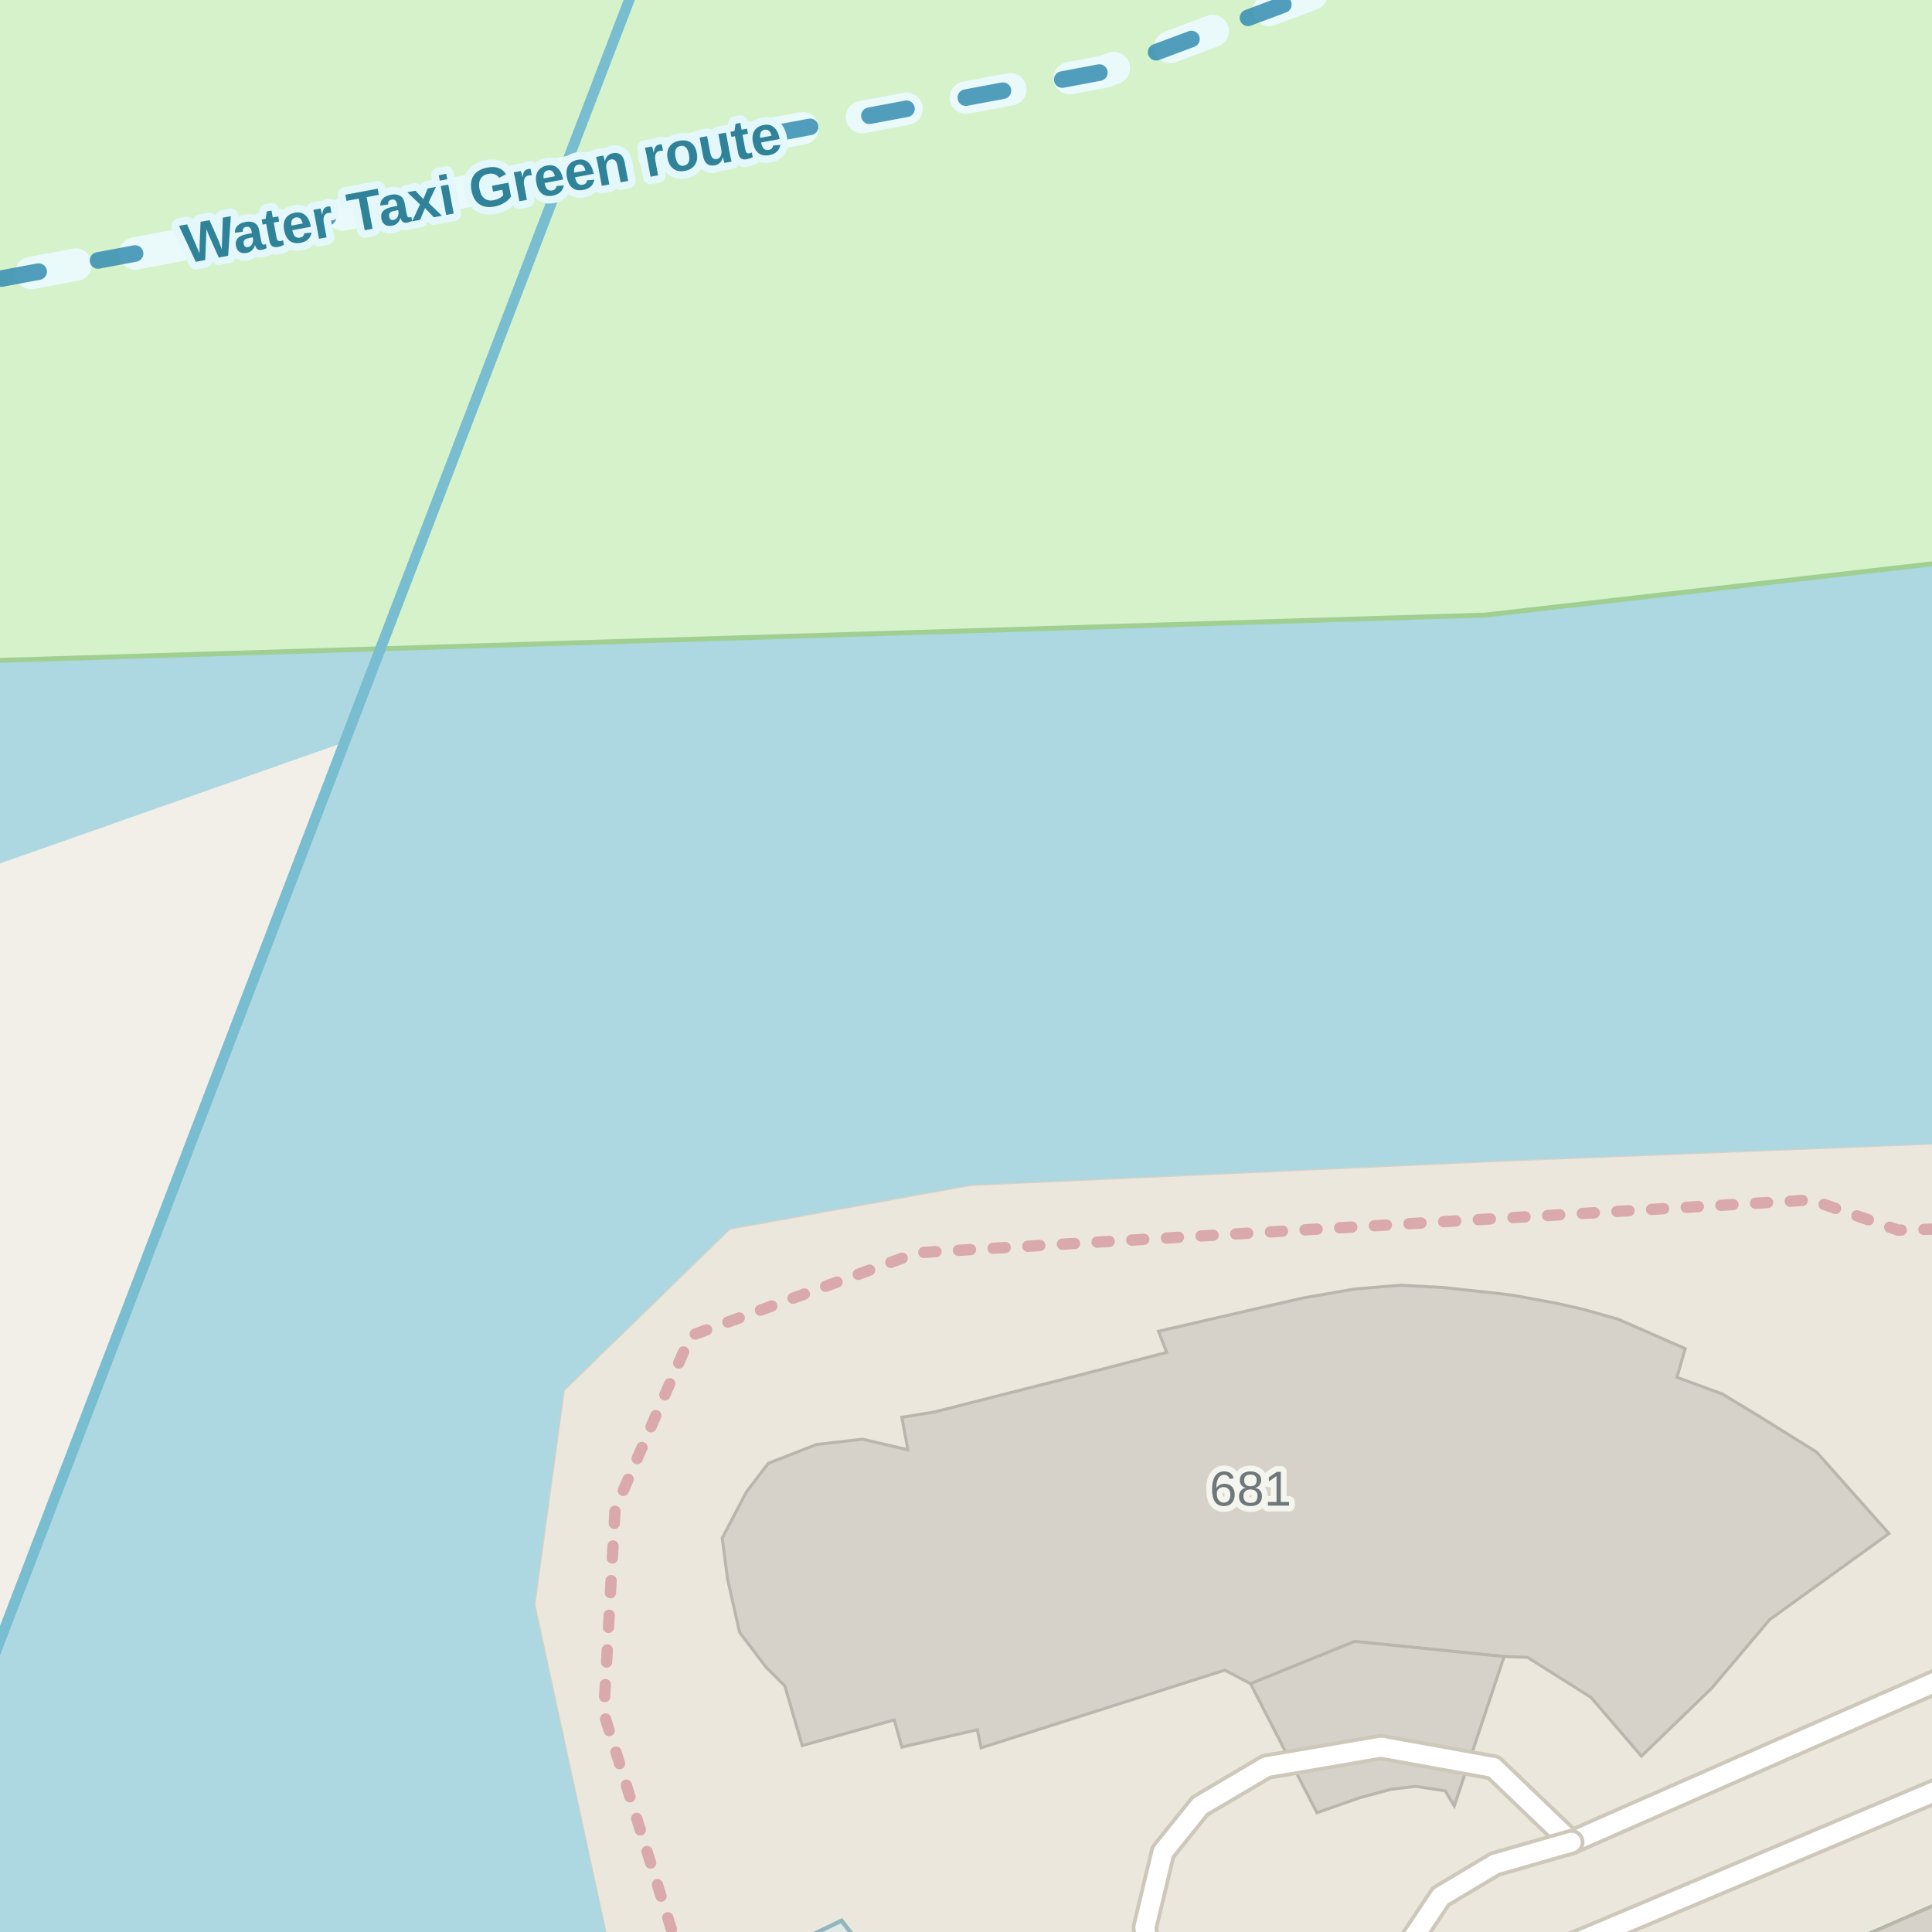
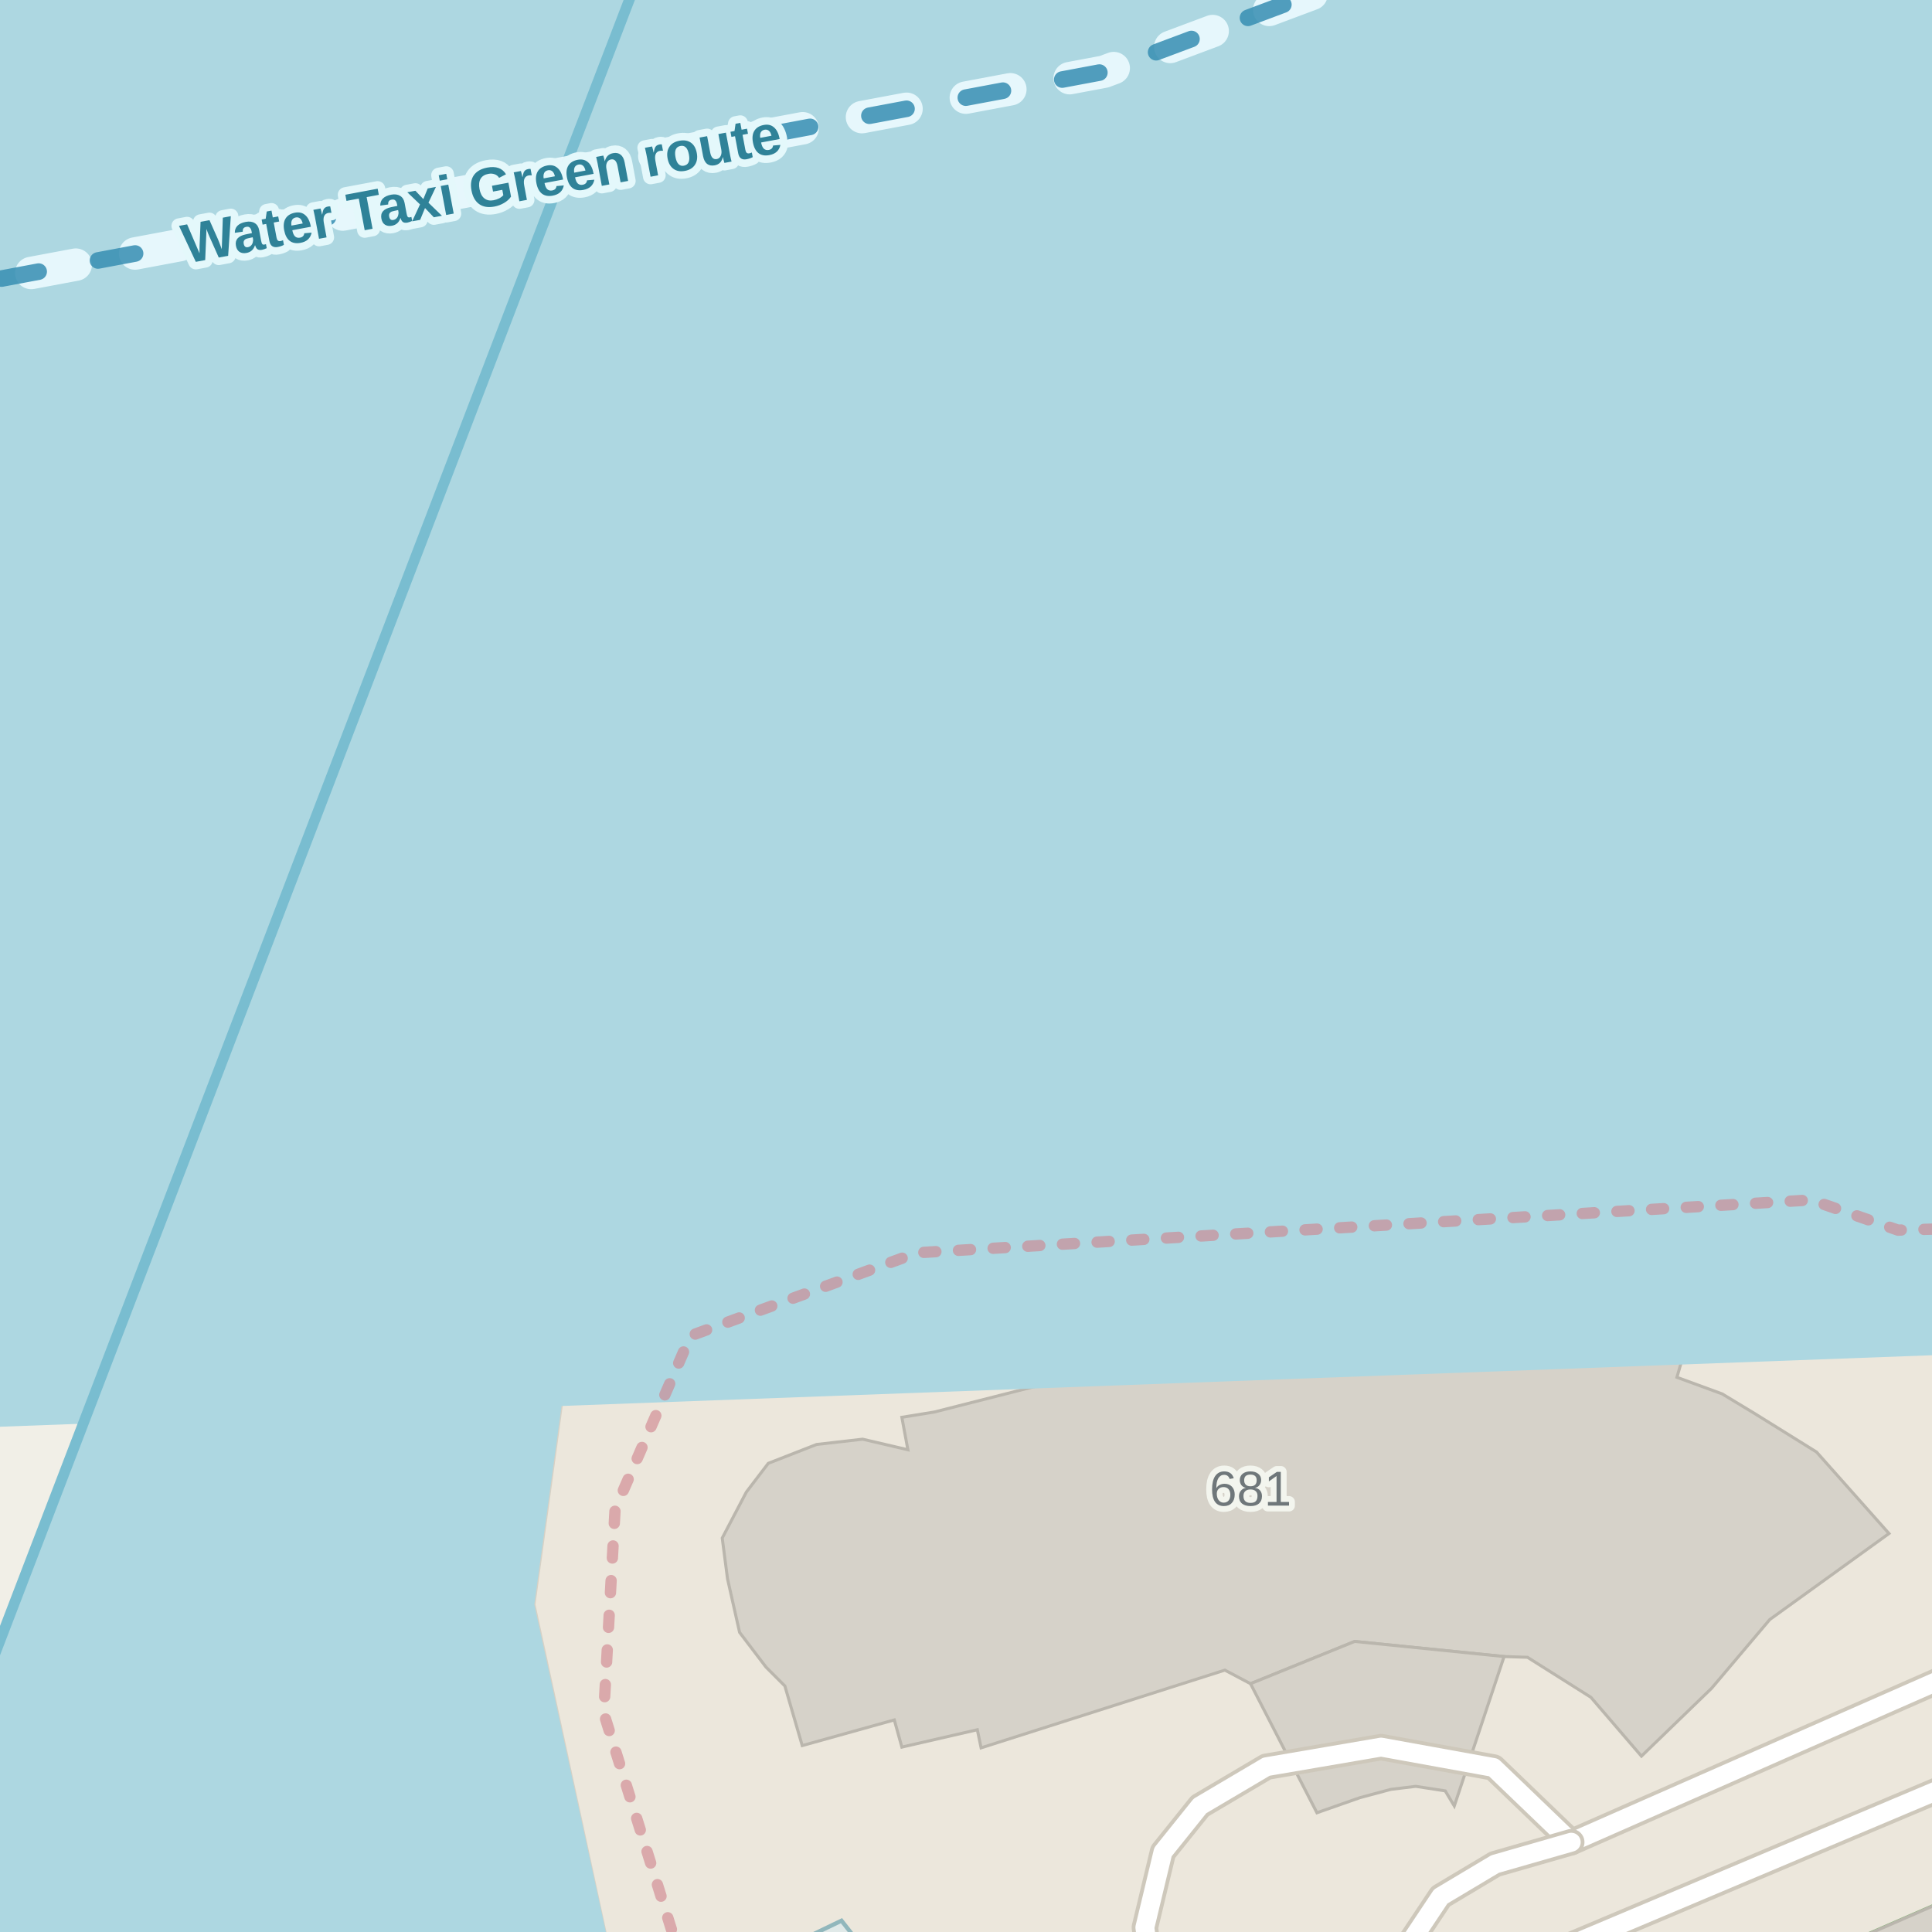
<svg xmlns="http://www.w3.org/2000/svg" width="256" height="256" viewBox="0 0 256 256">
  <rect width="256" height="256" fill="#f1efe7" />
  <path d="M-3338.7,4818.3 L-3123.9,4729.0 L-3056.7,4696.7 L-2756.2,4552.4 L-2699.8,4607.0 L-2694.9,4611.7 L-2589.5,4521.5 L-2564.4,4502.4 L-2522.5,4464.6 L-2286.4,4247.8 L-2095.9,4030.2 L-2088.6,4016.3 L-2081.6,4008.4 L-2070.5,3995.7 L-2059.2,3982.8 L-2054.6,3977.5 L-2129.7,3880.4 L-2030.3,3820.8 L-1976.4,3892.5 L-1900.2,3805.3 L-1964.7,3719.9 L-1884.8,3636.6 L-1823.3,3717.6 L-1752.7,3637.2 L-1722.6,3617.5 L-1575.4,3522.0 L-1502.7,3473.7 L-1415.1,3416.1 L-1373.7,3388.9 L-1268.8,3321.2 L-1295.8,3285.7 L-1344.1,3221.0 L-1219.2,3141.6 L-1173.7,3118.1 L-1170.2,3115.6 L-1146.2,3097.1 L-1060.6,3051.3 L-1054.7,3042.1 L-1030.7,3025.6 L-1017.7,3006.6 L-1014.0,3003.8 L-993.1,2995.7 L-945.9,2978.8 L-913.6,2964.6 L-799.5,2911.0 L-798.1,2914.7 L-702.4,2873.8 L-663.3,2923.9 L-576.2,2865.8 L-563.8,2857.3 L-562.6,2856.3 L-561.4,2854.7 L-559.5,2851.4 L-558.5,2848.3 L-557.9,2844.6 L-558.0,2841.6 L-558.4,2838.7 L-558.8,2835.4 L-558.9,2832.9 L-558.7,2830.8 L-558.3,2828.6 L-556.7,2824.6 L-555.6,2822.4 L-553.1,2818.6 L-550.5,2815.8 L-537.8,2810.7 L-527.2,2806.7 L-513.7,2802.3 L-507.4,2800.6 L-496.2,2796.9 L-488.3,2794.1 L-477.4,2789.6 L-462.6,2783.1 L-446.6,2775.6 L-438.0,2771.4 L-427.2,2765.9 L-417.1,2760.3 L-407.0,2754.3 L-396.7,2747.6 L-393.5,2745.4 L-372.8,2729.6 L-355.4,2716.2 L-338.4,2701.8 L-322.5,2686.8 L-311.0,2673.9 L-299.6,2660.0 L-285.6,2642.0 L-272.8,2624.0 L-258.1,2600.9 L-248.5,2583.0 L-242.5,2571.6 L-233.6,2552.3 L-226.1,2534.4 L-219.4,2515.1 L-214.0,2498.2 L-208.1,2470.8 L-203.8,2446.3 L-201.5,2425.3 L-199.5,2400.5 L-199.3,2374.0 L-200.9,2349.5 L-205.1,2317.5 L-209.5,2295.7 L-214.5,2275.1 L-221.9,2251.7 L-228.2,2233.8 L-235.4,2214.3 L-242.2,2198.1 L-246.8,2187.6 L-248.7,2179.9 L-249.0,2174.0 L-248.4,2168.7 L-246.3,2164.1 L-243.1,2160.2 L-238.9,2158.0 L-234.4,2157.4 L-222.3,2160.3 L-188.6,2168.4 L-177.4,1913.7 L-133.7,1459.1 L-181.2,1447.9 L-186.4,1433.6 L-186.2,1413.1 L-179.6,1366.6 L-170.6,1356.1 L-162.6,1325.9 L-112.1,1337.6 L-84.3,1047.1 L-76.6,966.7 L-92.3,962.8 L-82.8,924.4 L-115.1,916.7 L-111.0,893.2 L-105.3,877.7 L-98.2,859.6 L-86.2,834.3 L-73.3,837.2 L-55.9,654.5 L-51.8,543.7 L-51.0,523.3 L-41.6,452.8 L-22.9,277.1 L101.9,-48.3 L130.4,-137.0 L477.1,-270.0 L511.0,-283.6 L516.9,-286.8 L521.5,-291.0 L526.6,-296.9 L530.5,-303.8 L533.1,-310.6 L533.7,-320.5 L533.2,-332.8 L528.6,-488.3 L526.9,-518.4 L526.4,-539.1 L525.7,-579.3 L524.9,-591.9 L523.4,-602.5 L521.3,-611.9 L518.2,-621.5 L513.3,-632.8 L506.1,-644.9 L499.1,-654.5 L493.7,-663.6 L488.2,-675.7 L483.6,-687.3 L481.8,-696.8 L480.4,-707.3 L479.7,-717.8 L480.0,-728.0 L481.2,-739.9 L484.0,-751.6 L487.7,-762.0 L491.6,-771.5 L496.6,-780.7 L502.7,-791.9 L506.7,-802.0 L510.2,-814.9 L516.6,-824.7 L514.4,-913.9 L511.1,-919.1 L510.1,-979.7 L508.4,-1051.2 L509.6,-1061.1 L512.8,-1071.2 L520.8,-1087.0 L574.3,-1202.1 L575.4,-1204.0 L584.8,-1224.5 L593.7,-1243.9 L603.7,-1263.9 L613.5,-1284.5 L618.3,-1294.5 L670.9,-1402.4 L727.1,-1521.6 L848.7,-1768.4 L775.6,-1850.3 L716.0,-1723.3 L664.5,-1613.4 L656.7,-1597.8 L640.8,-1565.3 L609.0,-1568.0 L600.3,-1568.5 L597.2,-1565.7 L601.4,-1561.9 L585.1,-1547.4 L572.2,-1535.5 L569.8,-1484.6 L565.0,-1474.4 L549.4,-1475.0 L546.8,-1475.9 L342.4,-1560.3 L338.0,-1562.6 L333.3,-1565.6 L325.9,-1571.2 L320.2,-1576.6 L315.4,-1581.8 L310.7,-1588.2 L307.1,-1593.8 L304.3,-1599.6 L302.1,-1605.7 L300.6,-1609.9 L299.5,-1615.0 L298.7,-1621.0 L297.9,-1629.2 L297.9,-1640.9 L296.5,-1680.6 L302.1,-1680.9 L301.3,-1701.9 L300.4,-1736.5 L305.6,-1736.6 L305.2,-1760.2 L299.3,-1760.1 L296.6,-1859.5 L302.2,-1859.8 L301.3,-1883.1 L295.9,-1882.9 L293.6,-1956.4 L320.6,-1985.5 L355.1,-1986.7 L380.8,-1987.6 L414.7,-1988.7 L447.3,-1989.7 L476.5,-1990.7 L489.2,-1991.3 L488.6,-2002.6 L488.4,-2014.4 L486.5,-2052.7 L485.8,-2125.8 L484.8,-2127.1 L484.6,-2134.3 L486.7,-2134.4 L481.6,-2310.5 L477.2,-2476.2 L476.5,-2481.4 L476.1,-2491.0 L403.9,-2488.4 L355.9,-2492.5 L-3.4,-2480.0 L-3.5,-2483.2 L-4.2,-2498.5 L-174.6,-2492.5 L-174.9,-2520.8 L-197.4,-2525.9 L-201.4,-2647.0 L461.4,-2670.0 L472.4,-2685.1 L472.0,-2728.1 L471.2,-2765.3 L470.6,-2788.6 L469.7,-2811.3 L417.0,-2836.1 L414.9,-2891.2 L468.9,-2918.0 L464.0,-3045.5 L462.6,-3051.8 L408.9,-3076.9 L407.2,-3145.1 L458.2,-3171.4 L435.5,-3448.3 L441.5,-3571.5 L444.5,-3772.4 L444.3,-3990.9 L449.1,-4021.5 L449.4,-4036.3 L444.6,-4054.1 L449.6,-4054.1 L449.6,-4070.2 L452.6,-4481.2 L452.1,-4499.5 L446.4,-4499.5 L446.6,-4575.1 L443.3,-4579.8 L438.1,-4657.8 L448.4,-4729.1 L447.1,-4815.4 L443.6,-4836.1 L448.9,-4900.0 L445.3,-4977.3 L436.3,-5060.0 L419.2,-5194.0 L427.3,-5230.9 L423.7,-5266.8 L393.1,-5292.9 L348.2,-5292.5 L279.8,-5283.5 L235.3,-5283.5 L194.9,-5298.3 L141.8,-5334.7 L141.8,-5400.0 L140.4,-5480.3 L145.6,-5547.2 L163.2,-5599.4 L457.9,-5604.9 L464.7,-6022.8 L464.7,-6624.4 L461.6,-6842.7 L16373.8,-13414.4 L16373.8,22803.8 L-3338.7,22803.8 L-3338.7,4818.3 Z" fill="#add7e1" stroke="none" />
  <path d="M-162.6,1325.9 L-112.1,1337.6 L-84.3,1047.1 L-76.6,966.7 L-92.3,962.8 L-82.8,924.4 L-115.1,916.7 L-111.0,893.2 L-105.3,877.7 L-98.2,859.6 L-86.2,834.3 L-73.3,837.2 L-55.9,654.5 L-51.8,543.7 L-51.0,523.3 L-41.6,452.8 L-22.9,277.1 L101.9,-48.3 L130.4,-137.0 L560.6,139.4 L198.7,153.8 L128.6,157.0 L96.7,162.8 L74.7,184.2 L70.8,212.6 L80.6,257.8 L104.4,331.9 L130.9,401.2 L150.3,447.8 L205.4,573.0 L238.9,655.2 L261.5,705.0 L289.8,773.7 L317.7,833.2 L368.6,945.8 L397.4,1009.8 L410.2,1048.2 L456.6,1160.1 L471.7,1191.9 L481.1,1216.8 L484.9,1225.8 L501.6,1264.5 L506.2,1272.2 L513.4,1282.8 L521.8,1291.9 L532.1,1300.5 L542.4,1308.0 L553.7,1312.8 L567.3,1316.4 L-162.6,1325.9 Z" fill="#add7e1" stroke="none" />
  <path d="M-2183.7,-430.4 L-2155.4,-280.0 L-2138.2,-238.2 L-2102.7,-191.3 L-1879.9,66.1 L-1803.9,139.5 L-1739.1,175.4 L-1667.1,194.6 L-1589.0,205.3 L-1524.8,198.2 L-1363.1,162.5 L-1260.6,119.5 L-1177.4,56.4 L-992.2,-91.1 L-876.5,-141.3 L-774.9,-152.6 L-681.5,-134.7 L-514.8,-71.5 L-448.5,-53.8 L-366.9,-52.3 L-244.6,-71.7 L-105.6,-102.0 L58.9,-160.1 L754.9,-438.6 L842.8,-215.8 L145.0,63.4 L-39.5,128.3 L-200.6,163.9 L-348.3,186.6 L-478.6,184.0 L-590.3,155.8 L-755.6,93.0 L-784.2,86.9 L-812.6,89.6 L-858.9,107.4 L-1031.7,245.9 L-1144.5,328.8 L-1294.0,391.8 L-1482.3,434.1 L-1594.1,445.0 L-1714.0,429.6 L-1830.0,396.9 L-1947.2,330.8 L-2055.2,228.2 L-2284.4,-36.4 L-2344.9,-119.5 L-2385.7,-219.8 L-2417.4,-385.4 L-2183.7,-430.4 Z" fill="#add7e1" stroke="none" />
  <path d="M624.6,1306.5 L637.1,1298.2 L645.6,1290.9 L654.4,1280.0 L660.8,1269.2 L666.1,1255.9 L701.4,1130.3 L736.6,1009.8 L797.4,789.0 L869.4,529.8 L917.4,344.2 L949.4,240.6 L946.3,194.2 L930.1,163.7 L900.6,140.4 L864.6,132.0 L738.2,134.6 L560.6,139.4 L198.7,153.8 L128.6,157.0 L96.7,162.8 L74.7,184.2 L70.8,212.6 L80.6,257.8 L104.4,331.9 L130.9,401.2 L150.3,447.8 L205.4,573.0 L238.9,655.2 L261.5,705.0 L289.8,773.7 L317.7,833.2 L368.6,945.8 L397.4,1009.8 L410.2,1048.2 L456.6,1160.1 L471.7,1191.9 L481.1,1216.8 L484.9,1225.8 L501.6,1264.5 L506.2,1272.2 L513.4,1282.8 L521.8,1291.9 L532.1,1300.5 L542.4,1308.0 L553.7,1312.8 L567.3,1316.4 L579.9,1317.9 L589.7,1317.5 L599.6,1316.0 L612.6,1311.9 L624.6,1306.5 Z" fill="#f1efe7" stroke="#8ab09d" stroke-width="0.65" />
  <path d="M624.6,1306.5 L637.1,1298.2 L645.6,1290.9 L654.4,1280.0 L660.8,1269.2 L666.1,1255.9 L701.4,1130.3 L736.6,1009.8 L797.4,789.0 L869.4,529.8 L917.4,344.2 L949.4,240.6 L946.3,194.2 L930.1,163.7 L900.6,140.4 L864.6,132.0 L738.2,134.6 L560.6,139.4 L198.7,153.8 L128.6,157.0 L96.7,162.8 L74.7,184.2 L70.8,212.6 L80.6,257.8 L104.4,331.9 L130.9,401.2 L150.3,447.8 L205.4,573.0 L238.9,655.2 L261.5,705.0 L289.8,773.7 L317.7,833.2 L368.6,945.8 L397.4,1009.8 L410.2,1048.2 L456.6,1160.1 L471.7,1191.9 L481.1,1216.8 L484.9,1225.8 L501.6,1264.5 L506.2,1272.2 L513.4,1282.8 L521.8,1291.9 L532.1,1300.5 L542.4,1308.0 L553.7,1312.8 L567.3,1316.4 L579.9,1317.9 L589.7,1317.5 L599.6,1316.0 L612.6,1311.9 L624.6,1306.5 Z" fill="#ece7dc" stroke="#d7d1c5" stroke-width="0.3" />
  <path d="M223.4,266.8 L236.7,296.6 L300.6,268.0 L287.5,238.9 L223.4,266.8 Z" fill="#c7dfbd" stroke="#8eb580" stroke-width="0.5" />
  <path d="M257.0,-1.0 L257.0,257.0 L-1.0,257.0 L-1.0,220.0 L83.8,-1.0 L257.0,-1.0 Z M257.0,257.0 L257.0,151.5 L198.7,153.8 L128.6,157.0 L96.7,162.8 L74.7,184.2 L70.8,212.6 L80.5,257.0 L257.0,257.0 Z" fill="#add7e1" stroke="none" fill-rule="evenodd" />
  <path d="M-478.0,-216.6 L-343.8,-270.4 L-164.8,-311.8 L73.8,-315.9 L297.5,-311.8 L487.6,-245.5 L573.4,-90.3 L562.2,-1.3 L413.0,56.7 L196.8,81.5 L-75.4,89.8 L-295.3,77.4 L-466.8,40.1 L-478.0,-216.6 Z" fill="#d5f2cb" stroke="#9fcf91" stroke-width="0.65" />
  <path d="M96.4,209.2 L98.0,216.3 L101.5,220.9 L104.0,223.4 L106.3,231.3 L118.5,227.9 L119.5,231.5 L129.5,229.2 L130.0,231.6 L162.3,221.3 L165.7,223.1 L179.5,217.5 L199.3,219.5 L202.4,219.6 L210.8,224.9 L217.5,232.7 L226.8,223.7 L234.5,214.6 L250.3,203.2 L240.7,192.4 L232.5,187.3 L228.2,184.7 L222.2,182.5 L223.3,178.7 L214.4,174.8 L209.8,173.5 L206.3,172.7 L200.3,171.6 L197.7,171.3 L191.2,170.6 L185.6,170.3 L179.5,170.8 L172.6,172.0 L153.5,176.4 L154.6,179.2 L142.3,182.4 L123.8,187.1 L119.5,187.8 L120.3,192.1 L114.3,190.7 L108.2,191.4 L101.8,193.9 L98.9,197.7 L95.7,203.8 L96.4,209.2 Z" fill="#d6d2c9" stroke="#bab6ad" stroke-width="0.4" />
  <path d="M165.7,223.1 L174.5,240.2 L180.2,238.2 L184.3,237.1 L187.6,236.7 L191.5,237.3 L192.7,239.3 L199.3,219.5 L179.5,217.5 L165.7,223.1 Z" fill="#d6d2c9" stroke="#bab6ad" stroke-width="0.4" />
  <path d="M161.2,374.9 L159.1,370.0 L146.8,365.5 L132.3,331.5 L146.1,300.2 L209.3,272.9 L223.4,266.8 L287.5,238.9 L295.5,235.3 L299.9,245.1 L303.0,251.9 L316.1,280.8 L352.2,360.6 L293.9,386.9 L286.4,370.2 L268.4,328.6 L216.8,350.9 L187.5,363.5 L161.2,374.9 Z" fill="#d6d2c9" stroke="#bab6ad" stroke-width="0.4" />
  <path d="M106.3,257.0 L107.5,267.7 L111.3,278.3 L116.3,289.3 L124.0,298.0 L130.8,295.3 L128.0,285.0 L124.8,272.8 L117.8,262.5 L111.5,254.5 L106.3,257.0 Z" fill="#e0e9e8" stroke="#91b7bc" stroke-width="0.55" />
+   <path d="M-282.3,-69.6 L258.3,-200 L882.8,-183.4 L1153.1,2.9 L836.2,158.1 L-282.3,199.5 Z" fill="#add7e1" stroke="none" />
  <path d="M-72.6,13.1 L101.9,-48.3" fill="none" stroke="#6fb5c7" stroke-width="1.7" stroke-dasharray="5 7" opacity="0.34" stroke-linecap="round" stroke-linejoin="round" />
  <path d="M-41.6,452.8 L-22.9,277.1 L101.9,-48.3" fill="none" stroke="#79bdd0" stroke-width="1.4" stroke-linecap="round" stroke-linejoin="round" />
  <path d="M-50.9,46.5 L146.3,9.5 L457.3,-106.9" fill="none" stroke="#ecfbff" stroke-width="4.3" stroke-dasharray="6 8" opacity="0.90" stroke-linecap="round" stroke-linejoin="round" />
  <path d="M-50.9,46.5 L146.3,9.5 L457.3,-106.9" fill="none" stroke="#388fb3" stroke-width="2.2" stroke-dasharray="5 8" opacity="0.86" stroke-linecap="round" stroke-linejoin="round" />
  <path d="M471.5,152.5 L275.0,158.5 L268.5,162.5 L251.5,163.0 L240.0,159.0 L121.5,166.0 L91.5,177.0 L81.5,200.0 L80.0,227.0 L120.8,357.4" fill="none" stroke="#cf828d" stroke-width="1.5" stroke-dasharray="1.6 3.0" opacity="0.62" stroke-linecap="round" stroke-linejoin="round" />
  <path d="M288.9,208.6 L208.2,244.1 L197.9,234.2 L183.0,231.5 L167.8,234.1 L159.0,239.3 L154.1,245.4 L151.7,255.4 L152.7,262.7 L159.0,270.0 L171.0,269.7 L179.5,269.5 L183.8,268.0 L294.5,221.3" fill="none" stroke="#cec8bb" stroke-width="3.5" stroke-linecap="round" stroke-linejoin="round" />
  <path d="M288.9,208.6 L208.2,244.1 L197.9,234.2 L183.0,231.5 L167.8,234.1 L159.0,239.3 L154.1,245.4 L151.7,255.4 L152.7,262.7 L159.0,270.0 L171.0,269.7 L179.5,269.5 L183.8,268.0 L294.5,221.3" fill="none" stroke="#ffffff" stroke-width="2.5" stroke-linecap="round" stroke-linejoin="round" />
  <path d="M208.2,244.1 L198.1,247.0 L190.9,251.3 L186.5,257.9 L185.2,262.9 L183.8,268.0" fill="none" stroke="#cec8bb" stroke-width="3.5" stroke-linecap="round" stroke-linejoin="round" />
  <path d="M208.2,244.1 L198.1,247.0 L190.9,251.3 L186.5,257.9 L185.2,262.9 L183.8,268.0" fill="none" stroke="#ffffff" stroke-width="2.5" stroke-linecap="round" stroke-linejoin="round" />
  <text x="63.8" y="25.0" transform="rotate(-10.6 63.8 25.0)" text-anchor="middle" dominant-baseline="central" font-family="Arial, sans-serif" font-size="7.4" textLength="104.2" lengthAdjust="spacing" font-weight="650" paint-order="stroke" stroke="#e4f8fb" stroke-width="2.0" stroke-linejoin="round" fill="#2f8298">Water Taxi Green route</text>
  <text x="165.7" y="199.5" text-anchor="middle" font-family="Arial, sans-serif" font-size="6.5" textLength="18.0" lengthAdjust="spacing" font-weight="500" paint-order="stroke" stroke="#f3f5ee" stroke-width="1.55" stroke-linejoin="round" fill="#6f777a">681</text>
</svg>
